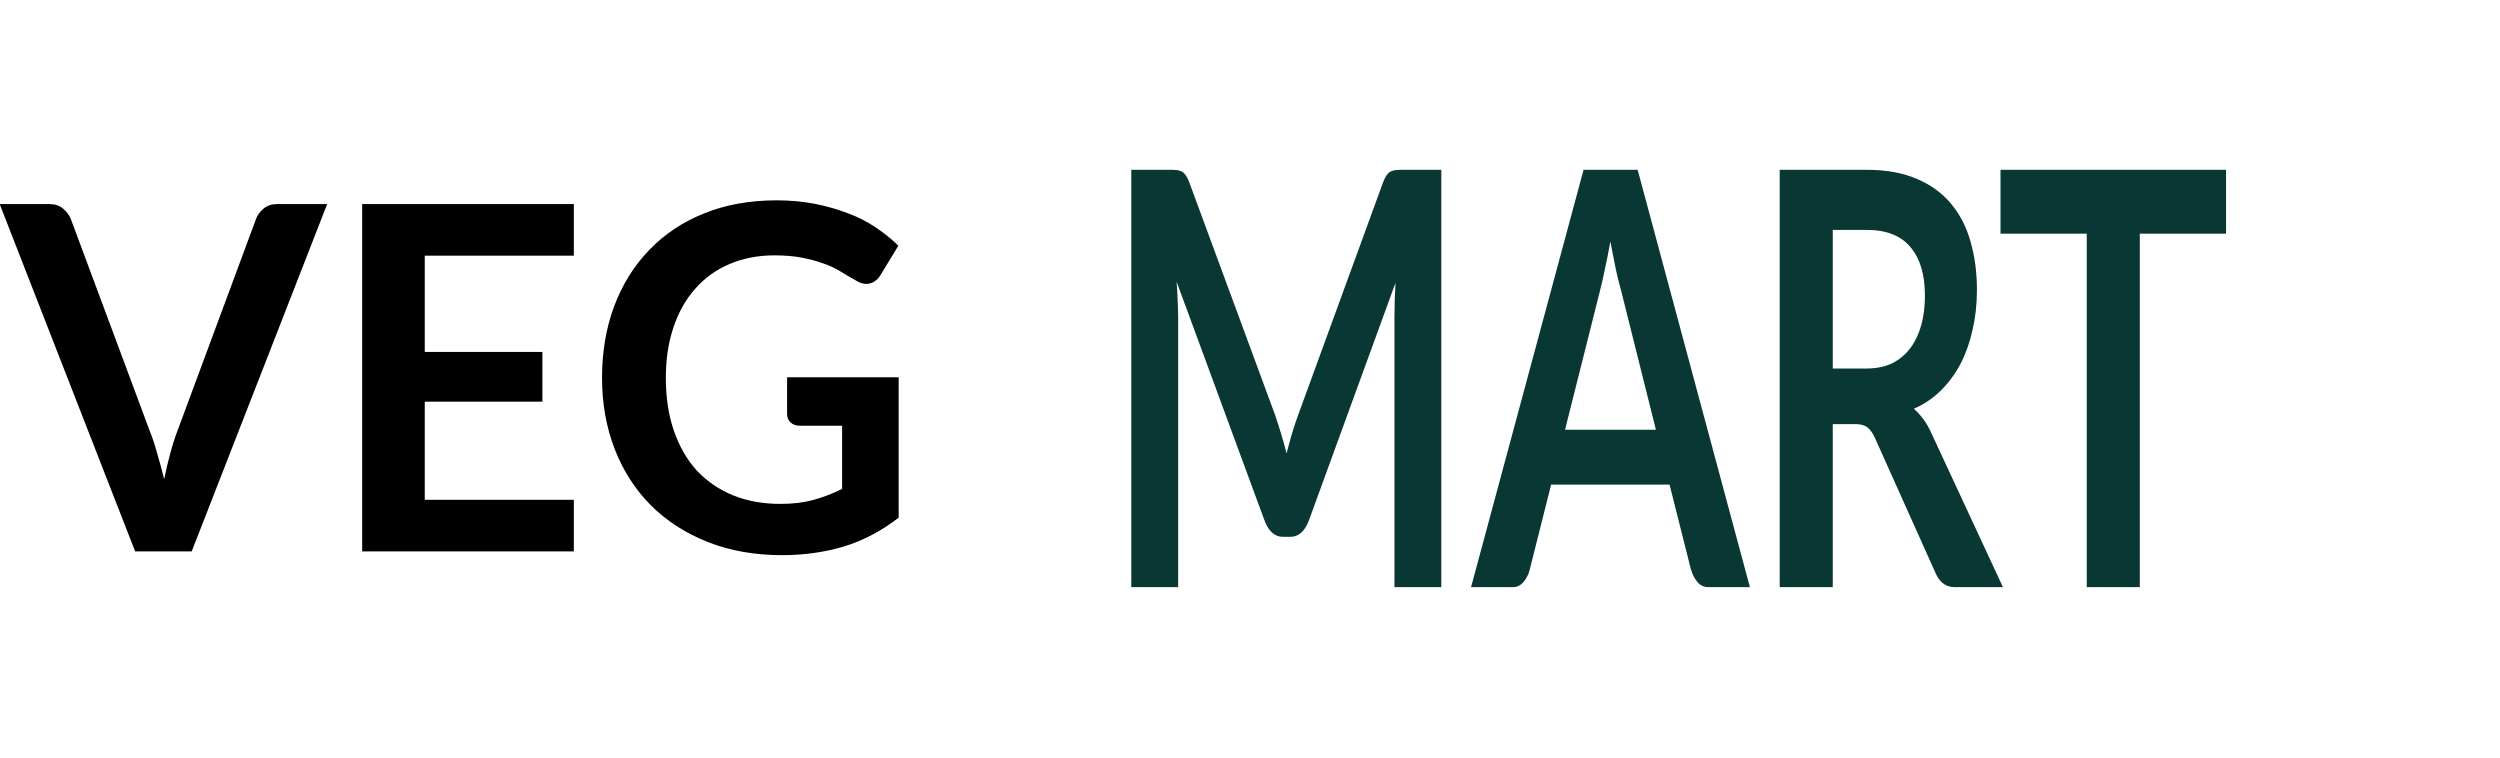
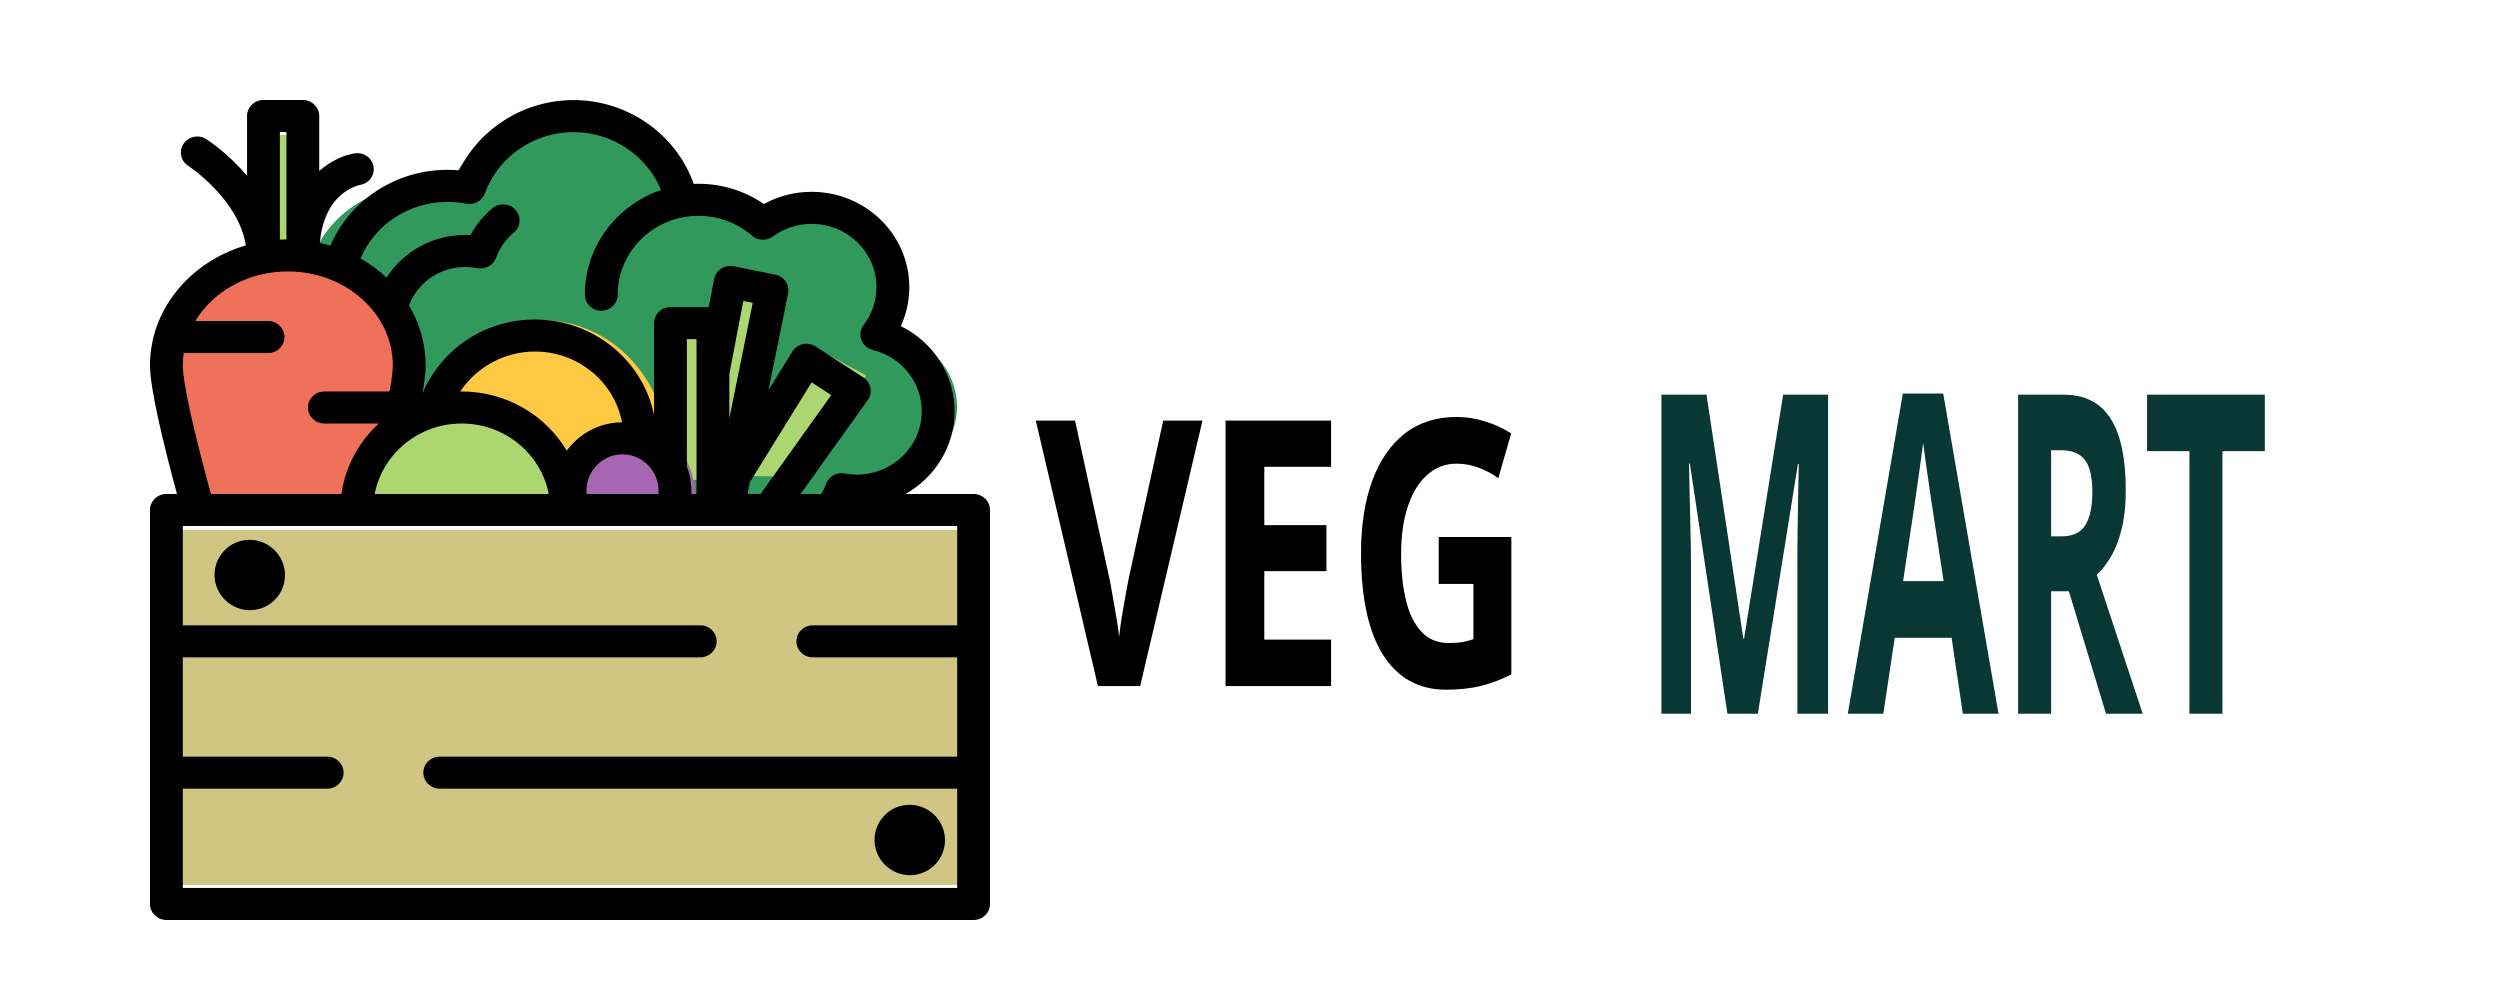
- <svg xmlns="http://www.w3.org/2000/svg" width="254" height="77">
+ <svg xmlns="http://www.w3.org/2000/svg" width="500" height="200">
  <g>
-     <rect fill="none" id="canvas_background" height="79" width="256" y="-1" x="-1" />
-     <g display="none" overflow="visible" y="0" x="0" height="100%" width="100%" id="canvasGrid">
-       <rect fill="url(#gridpattern)" stroke-width="0" y="0" x="0" height="100%" width="100%" />
+     <rect fill="none" id="canvas_background" height="202" width="502" y="-1" x="-1" />
+   </g>
+   <g>
+     <rect stroke="null" id="svg_1" fill="#D1C584" height="71" width="160" y="106" x="35" />
+     <path stroke="null" id="svg_2" fill="#30995B" d="m168.789,99.891c0.695,-0.975 1.273,-2.024 1.714,-3.13c1.078,0.184 2.19,0.284 3.328,0.284c9.706,0 17.574,-7.014 17.574,-15.667c0,-7.327 -5.643,-13.478 -13.265,-15.191c2.179,-2.609 3.469,-5.843 3.469,-9.346c0,-8.653 -7.868,-15.667 -17.574,-15.667c-3.955,0 -7.605,1.165 -10.542,3.131c-3.712,-2.935 -8.595,-4.721 -13.947,-4.721c-1.263,0 -2.498,0.105 -3.699,0.295c-2.417,-9.497 -11.936,-16.834 -23.316,-16.834c-10.408,0 -19.259,5.93 -22.544,14.205c-1.542,-0.278 -3.136,-0.425 -4.77,-0.425c-11.103,0 -20.439,6.746 -23.131,15.891l0,46.584l106.702,0.59z" />
+     <g stroke="null" id="svg_3">
+       <polygon stroke="null" id="svg_4" fill="#ACD670" points="147.431,56.06 143.932,71.476 146.861,96 156.131,57.528 " />
+       <polygon stroke="null" id="svg_5" fill="#ACD670" points="163.316,69.684 144.585,95.128 156.131,95.299 173.284,75.126 " />
+       <rect stroke="null" id="svg_6" fill="#ACD670" height="32.73" width="8.848" y="63.27" x="134.977" />
+       <rect stroke="null" id="svg_7" fill="#ACD670" height="23.724" width="8.205" y="27" x="50.16" />
+     </g>
+     <path stroke="null" id="svg_8" fill="#EF7159" d="m73.681,103.001c1.767,-6.541 3.319,-12.701 4.443,-17.799c1.17,-5.311 1.876,-9.471 1.876,-11.714c0,-12.399 -10.745,-22.45 -24,-22.45s-24,10.051 -24,22.45c0,4.396 2.711,16.159 6.319,29.513l35.362,0l0,-0z" />
+     <path stroke="null" id="svg_9" fill="#ACD670" d="m112,103c0,-13.255 -9.178,-24 -20.5,-24s-20.5,10.745 -20.5,24l41,0z" />
+     <path stroke="null" id="svg_10" fill="#FFC943" d="m133.617,90.968c0,-14.861 -11.268,-26.909 -25.168,-26.909c-11.357,0 -20.957,8.042 -24.089,19.091c0,0 26.763,-1.259 30.942,20.085c7.062,-15.375 18.316,-12.267 18.316,-12.267z" />
+     <path stroke="null" id="svg_11" fill="#A766B2" d="m138.136,104.127c0.555,-1.566 0.864,-3.269 0.864,-5.054c0,-7.642 -5.596,-13.837 -12.5,-13.837s-12.5,6.195 -12.5,13.837c0,1.784 0.308,3.488 0.864,5.054l23.272,0z" />
+     <path stroke="null" id="svg_15" d="m186.223,162.437l-0.065,-0.049c-3.088,-2.339 -7.487,-1.733 -9.827,1.353c-2.34,3.085 -1.734,7.483 1.354,9.822l0.065,0.049c1.267,0.96 2.755,1.424 4.231,1.424c2.12,0 4.216,-0.957 5.596,-2.776c2.34,-3.086 1.733,-7.484 -1.354,-9.823z" />
+     <path stroke="null" id="svg_17" d="m45.684,120.563l0.065,0.049c1.267,0.96 2.755,1.424 4.231,1.424c2.12,0 4.216,-0.957 5.596,-2.776c2.34,-3.085 1.734,-7.483 -1.354,-9.822l-0.065,-0.049c-3.088,-2.339 -7.487,-1.733 -9.827,1.353s-1.733,7.482 1.354,9.821z" />
+     <path stroke="null" id="svg_21" d="m194.719,98.797l-13.628,0c5.864,-3.293 9.824,-9.467 9.824,-16.532c0,-7.334 -4.262,-13.862 -10.756,-17.039c1.12,-2.431 1.701,-5.072 1.701,-7.799c0,-10.511 -8.76,-19.062 -19.527,-19.062c-3.395,0 -6.655,0.836 -9.561,2.436c-3.812,-2.623 -8.371,-4.045 -13.077,-4.045c-0.319,0 -0.636,0.011 -0.952,0.024c-3.467,-9.865 -13.133,-16.765 -24.02,-16.765c-9.818,0 -18.701,5.551 -22.887,14.056c-0.785,-0.071 -1.574,-0.107 -2.362,-0.107c-10.318,0 -19.482,6.082 -23.394,15.152c-0.694,-0.207 -1.401,-0.388 -2.118,-0.544c0.376,-4.094 1.706,-7.232 3.976,-9.343c1.977,-1.838 3.963,-2.219 4.046,-2.235l-0.046,0.007l-0.001,-0.004c0.694,-0.1 1.35,-0.412 1.849,-0.901c0.61,-0.596 0.961,-1.419 0.961,-2.261c0,-0.846 -0.351,-1.669 -0.961,-2.268c-0.61,-0.596 -1.457,-0.939 -2.32,-0.939c-0.184,0 -0.367,0.019 -0.547,0.049l-0.001,-0.005c-1.948,0.299 -4.613,1.365 -7.071,3.531l0,-11.002c0,-1.769 -1.469,-3.203 -3.281,-3.203l-7.875,0c-1.812,0 -3.281,1.434 -3.281,3.203l0,11.977c-3.775,-4.516 -7.85,-7.156 -8.166,-7.358c-1.516,-0.965 -3.543,-0.548 -4.534,0.929c-0.992,1.478 -0.568,3.462 0.943,4.433c0.109,0.07 10.036,6.559 11.511,15.895c-11.103,3.256 -19.165,12.782 -19.165,24.001c0,4.661 2.723,15.854 5.396,25.717l-2.114,0c-1.812,0 -3.281,1.434 -3.281,3.203l0,78.797c0,1.769 1.469,3.203 3.281,3.203l161.438,0c1.812,0 3.281,-1.434 3.281,-3.203l0,-78.797c0,-1.769 -1.469,-3.203 -3.281,-3.203zm-105.245,-58.426c1.262,0 2.526,0.123 3.758,0.367c1.603,0.316 3.199,-0.566 3.744,-2.071c2.656,-7.324 9.787,-12.245 17.747,-12.245c7.757,0 14.679,4.721 17.489,11.577c-8.863,3.027 -15.24,11.268 -15.24,20.94c0,1.769 1.469,3.203 3.281,3.203s3.281,-1.434 3.281,-3.203c0,-8.699 7.25,-15.775 16.16,-15.775c3.952,0 7.757,1.41 10.715,3.972c1.166,1.01 2.901,1.079 4.147,0.165c2.257,-1.654 4.945,-2.528 7.775,-2.528c7.149,0 12.965,5.678 12.965,12.656c0,2.743 -0.884,5.354 -2.558,7.548c-0.654,0.858 -0.827,1.979 -0.459,2.987s1.226,1.77 2.289,2.032c5.76,1.418 9.783,6.464 9.783,12.271c0,6.978 -5.816,12.656 -12.965,12.656c-0.814,0 -1.641,-0.078 -2.458,-0.23c-1.59,-0.299 -3.165,0.582 -3.709,2.071c-0.257,0.704 -0.582,1.385 -0.964,2.036l-4.142,0l13.436,-18.802c0.505,-0.707 0.697,-1.582 0.533,-2.429s-0.671,-1.593 -1.406,-2.07l-9.566,-6.215c-0.745,-0.484 -1.661,-0.651 -2.534,-0.459c-0.873,0.191 -1.629,0.722 -2.092,1.47l-4.784,7.732l3.916,-19.337c0.349,-1.726 -0.793,-3.404 -2.558,-3.759l-8.349,-1.676c-0.863,-0.174 -1.761,-0.001 -2.492,0.479s-1.234,1.226 -1.395,2.072l-1.071,5.617l-7.657,0c-1.812,0 -3.281,1.434 -3.281,3.203l0,18.432c-2.181,-10.9 -12.033,-19.153 -23.827,-19.153c-5.315,0 -10.363,1.646 -14.597,4.76c-3.492,2.568 -6.235,6.063 -7.886,9.993c0.418,-2.406 0.624,-4.251 0.624,-5.575c0,-4.344 -1.208,-8.434 -3.334,-12.006c1.724,-4.579 6.206,-7.689 11.275,-7.689c0.806,0 1.613,0.079 2.4,0.235c1.604,0.318 3.202,-0.567 3.747,-2.073c0.704,-1.947 1.929,-3.688 3.544,-5.036c1.377,-1.15 1.538,-3.172 0.36,-4.516c-1.178,-1.344 -3.249,-1.502 -4.627,-0.352c-1.803,1.505 -3.291,3.331 -4.388,5.365c-0.345,-0.019 -0.69,-0.028 -1.035,-0.028c-6.531,0 -12.431,3.338 -15.759,8.543c-1.559,-1.465 -3.308,-2.757 -5.214,-3.843c2.881,-6.766 9.699,-11.309 17.38,-11.309zm60.496,56.074l12.359,-19.976l3.92,2.547l-14.136,19.782l-2.619,0l0.476,-2.353zm-4.105,-12.767l0,-8.894c0.017,-0.067 0.036,-0.134 0.05,-0.203l2.746,-14.396l1.885,0.379l-4.681,23.115zm-8.515,9.563c0.014,-0.121 0.024,-0.244 0.024,-0.369l0,-25.046l1.929,0l0,30.971l-1.036,0c0.009,-0.201 0.014,-0.401 0.014,-0.603c0,-1.746 -0.332,-3.415 -0.931,-4.954zm-45.007,-14.944c-0.097,0 -0.193,0.006 -0.29,0.007c3.208,-4.862 8.83,-7.996 14.93,-7.996c8.67,0 15.9,6.112 17.42,14.153c-4.54,0.031 -8.564,2.262 -11.054,5.674c-4.207,-7.07 -12.044,-11.838 -21.007,-11.838zm17.409,20.5l-34.302,0l-0.516,0c1.544,-8.012 8.761,-14.094 17.409,-14.094s15.865,6.082 17.409,14.094zm14.747,-7.932c3.98,0 7.219,3.288 7.219,7.329c0,0.202 -0.01,0.403 -0.026,0.603l-14.386,0c-0.016,-0.2 -0.026,-0.401 -0.026,-0.603c0,-4.041 3.239,-7.329 7.219,-7.329zm-68.527,-64.458l1.312,0l0,21.479c-0.44,0.004 -0.878,0.016 -1.312,0.038l0,-21.518zm-19.214,44.142c0.205,0.039 0.416,0.061 0.632,0.061l16.222,0c1.812,0 3.281,-1.434 3.281,-3.203s-1.469,-3.203 -3.281,-3.203l-14.554,0c3.547,-5.899 10.51,-9.918 18.504,-9.918c11.58,0 21,8.431 21,18.795c0,0.836 -0.137,2.378 -0.658,5.217l-13.033,0c-1.812,0 -3.281,1.434 -3.281,3.203s1.469,3.203 3.281,3.203l10.896,0c-3.981,3.638 -6.708,8.565 -7.477,14.094l-26.104,0c-3.585,-13.064 -5.624,-22.373 -5.624,-25.717c0,-0.859 0.071,-1.703 0.196,-2.532zm154.679,54.514l-28.875,0c-1.812,0 -3.281,1.434 -3.281,3.203s1.469,3.203 3.281,3.203l28.875,0l0,19.859l-103.489,0c-1.812,0 -3.281,1.434 -3.281,3.203s1.469,3.203 3.281,3.203l103.489,0l0,19.859l-154.875,0l0,-19.859l28.875,0c1.812,0 3.281,-1.434 3.281,-3.203s-1.469,-3.203 -3.281,-3.203l-28.875,0l0,-19.859l103.489,0c1.812,0 3.281,-1.434 3.281,-3.203s-1.469,-3.203 -3.281,-3.203l-103.489,0l0,-19.859l3.112,0l151.763,0l0,19.859z" />
+     <g id="svg_23" />
+     <g id="svg_24" />
+     <g id="svg_25" />
+     <g id="svg_26" />
+     <g id="svg_27" />
+     <g id="svg_28" />
+     <g id="svg_29" />
+     <g id="svg_30" />
+     <g id="svg_31" />
+     <g id="svg_32" />
+     <g id="svg_33" />
+     <g id="svg_34" />
+     <g id="svg_35" />
+     <g id="svg_36" />
+     <g id="svg_37" />
+     <g stroke="null" id="svg_52">
+       <g stroke="null" transform="matrix(1.087203,0,0,1.523912,135.6063,-29.02742) " id="svg_49">
+         <rect stroke="null" x="64.599" y="52.059" width="256" height="79" id="svg_47" fill="none" />
+         <g stroke="null" id="svg_46" display="none">
+           <rect stroke="null" id="svg_50" width="1280" height="960" x="65.599" y="53.059" stroke-width="0" fill="url(#gridpattern)" />
+         </g>
+       </g>
+       <g stroke="null" transform="matrix(1.087203,0,0,1.523912,135.6063,-29.02742) " id="svg_51">
+         <text stroke="#000" fill="#083734" stroke-width="0" x="122.105" y="63.363" id="svg_45" font-size="24" font-family="Arvo, sans-serif" text-anchor="start" xml:space="preserve" font-weight="bold" transform="matrix(1.674259,0,0,2.442732,-27.14288,-42.06114) ">MART</text>
+         <text stroke="#000" fill="#000000" stroke-width="0" x="154.199" y="191.515" id="svg_44" font-size="24" font-family="Arvo, sans-serif" text-anchor="start" xml:space="preserve" transform="matrix(1.966209,0,0,2.032778,-237.3748,-280.2191) " font-weight="bold">VEG</text>
+       </g>
    </g>
  </g>
-   <g>
-     <text stroke="#000" transform="matrix(1.674259,0,0,2.442732,-27.14288,-42.06114) " font-weight="bold" xml:space="preserve" text-anchor="start" font-family="Lato,sans-serif" font-size="24" id="svg_1" y="41.642" x="82.925" stroke-width="0" fill="#083734">MART</text>
-     <text font-weight="bold" stroke="#000" transform="matrix(1.966209,0,0,2.032778,-237.3748,-280.2191) " xml:space="preserve" text-anchor="start" font-family="Lato,sans-serif" font-size="24" id="svg_2" y="165.413" x="120.836" stroke-width="0" fill="#000000">VEG</text>
-   </g>
</svg>
